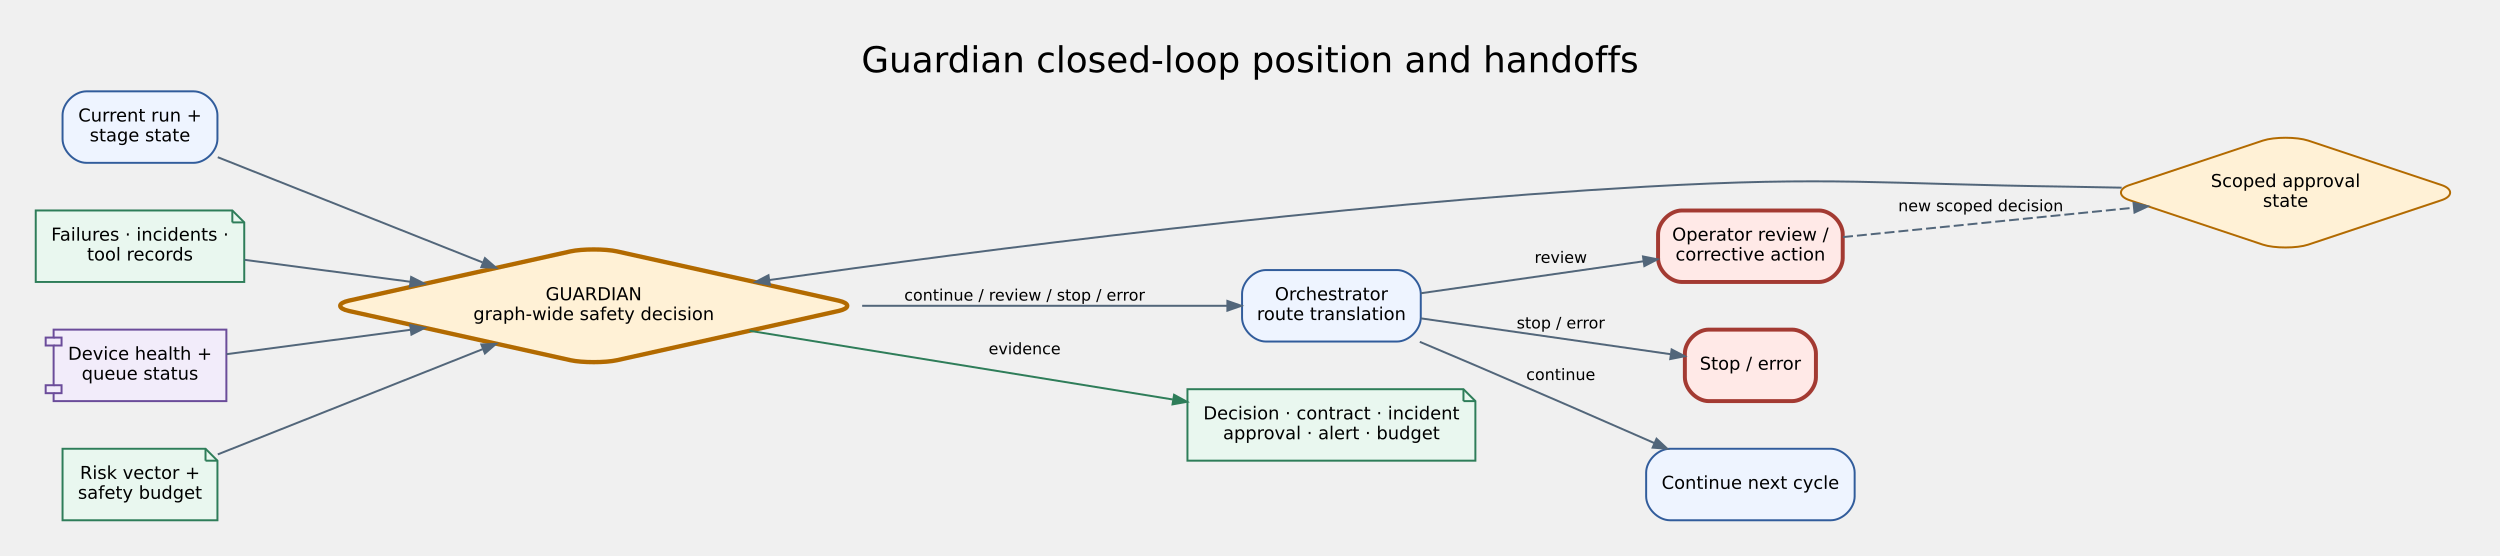
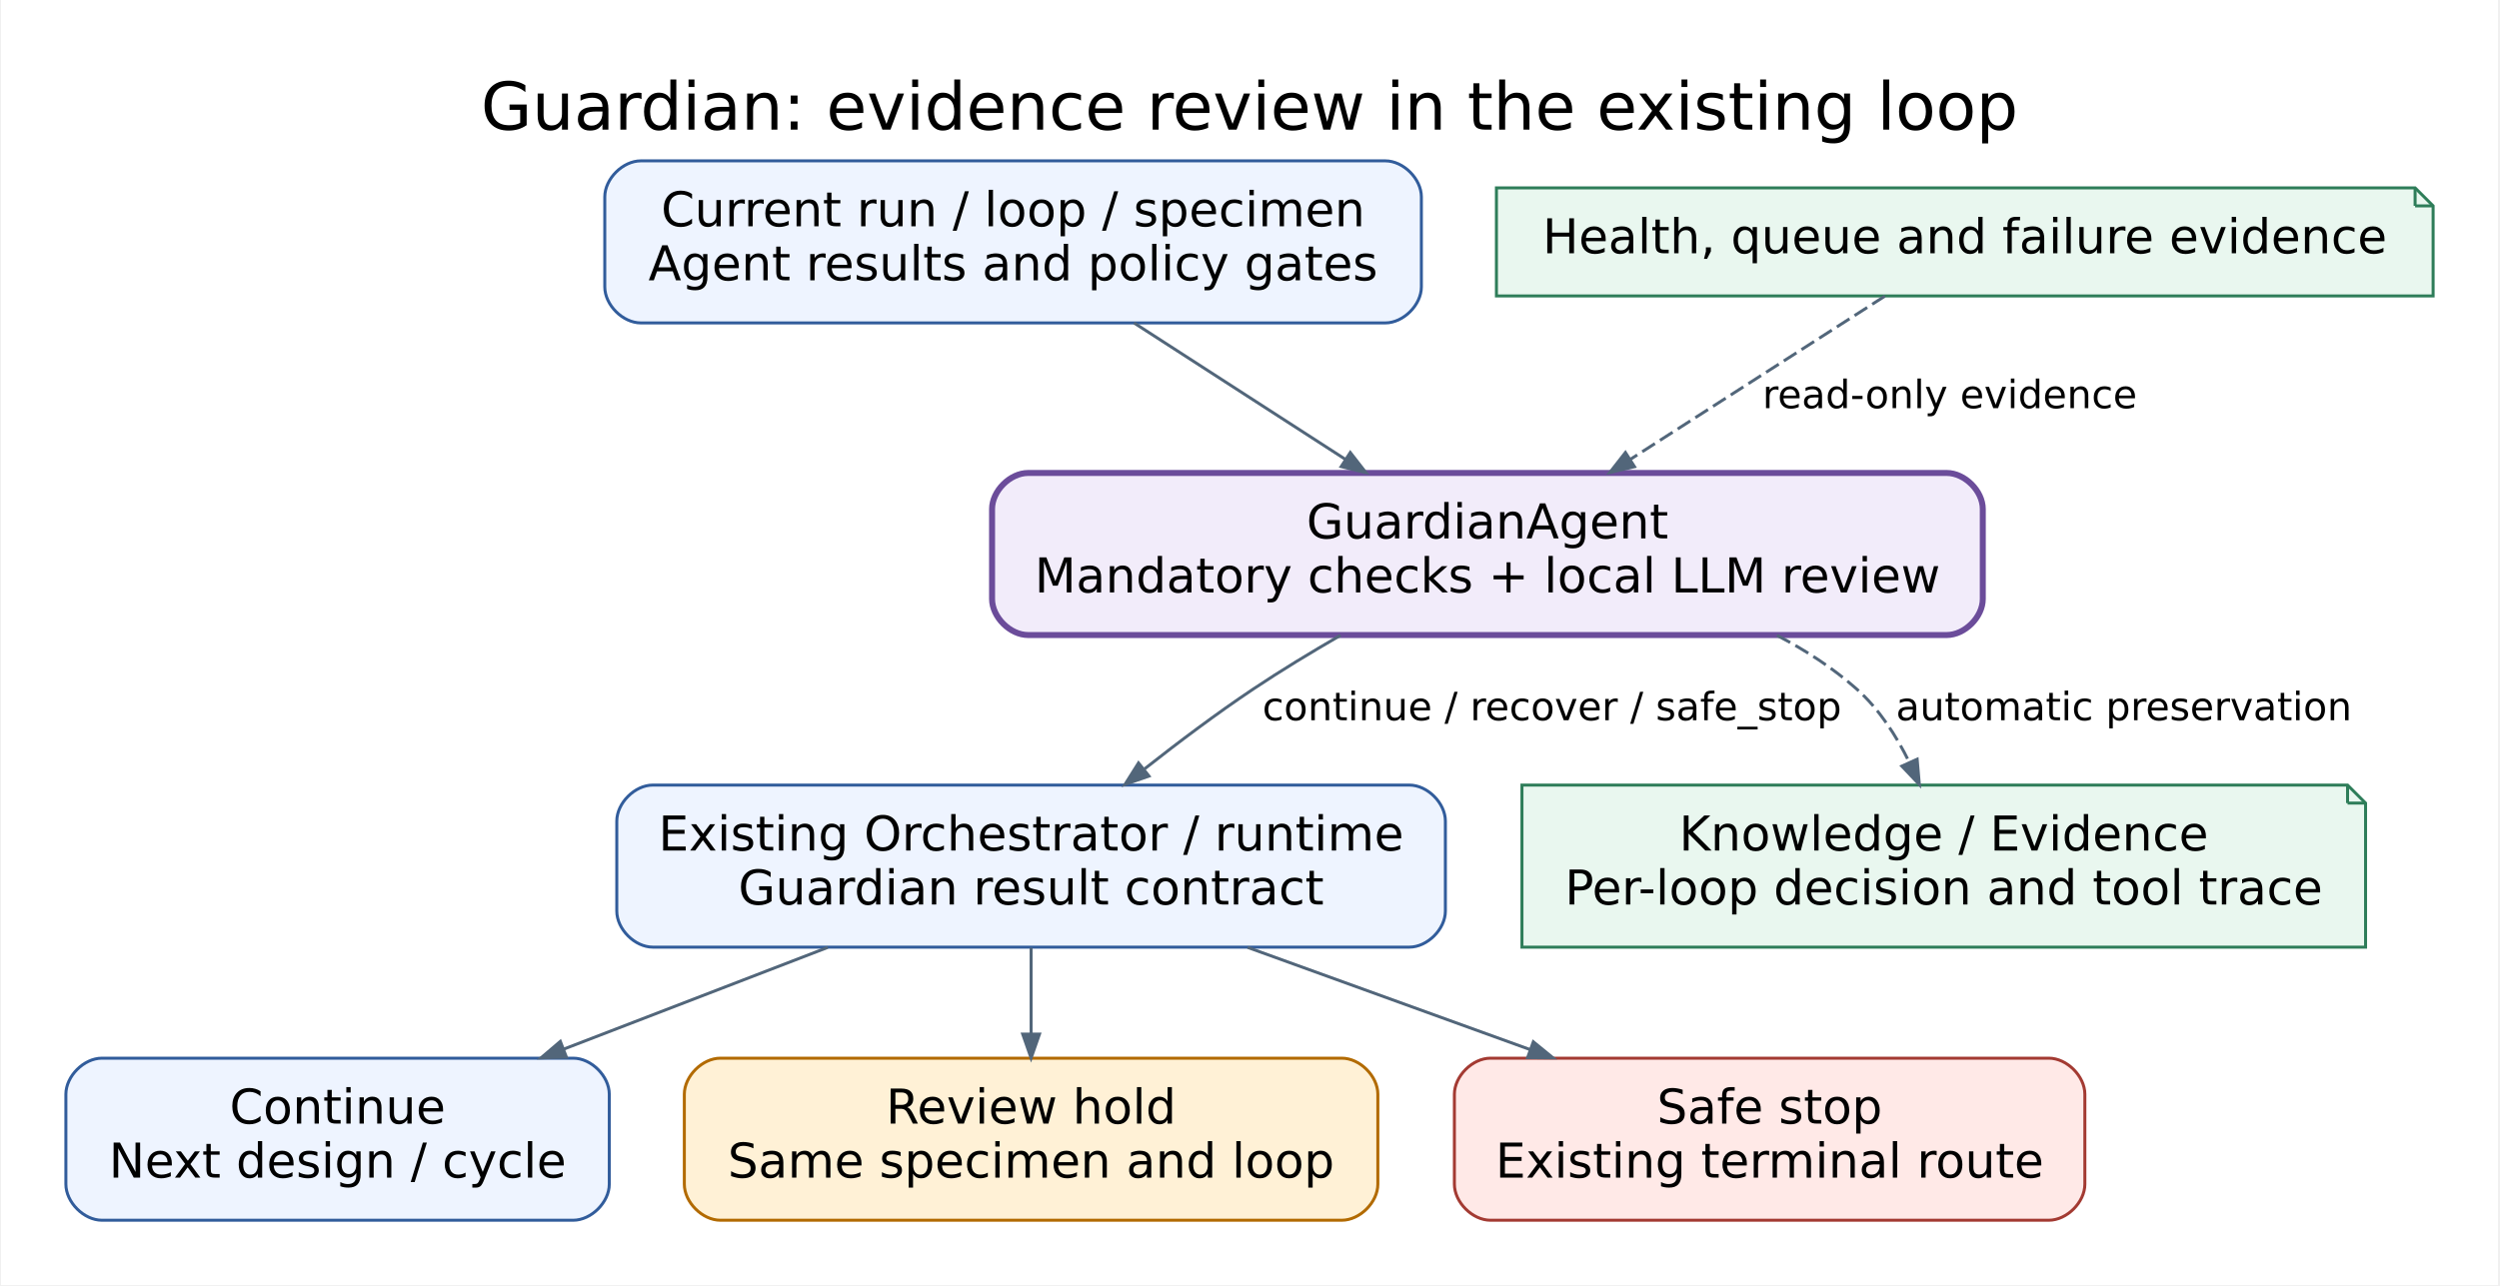
- <svg xmlns="http://www.w3.org/2000/svg" width="1259pt" height="280pt" viewBox="0.00 0.00 1259.00 280.00">
-   <g id="graph0" class="graph" transform="scale(1 1) rotate(0) translate(18 262)">
-     <text text-anchor="middle" x="611.5" y="-225.6" font-family="DejaVu Sans" font-size="18.00">Guardian closed-loop position and handoffs</text>
+ <svg xmlns="http://www.w3.org/2000/svg" width="832pt" height="428pt" viewBox="0.00 0.00 831.70 428.20">
+   <g id="graph0" class="graph" transform="scale(1 1) rotate(0) translate(21.6 406.6)">
+     <polygon fill="white" stroke="transparent" points="-21.6,21.6 -21.6,-406.6 810.1,-406.6 810.1,21.6 -21.6,21.6" />
+     <text text-anchor="middle" x="394.25" y="-363.4" font-family="DejaVu Sans" font-size="22.00">Guardian: evidence review in the existing loop</text>
    <g id="node1" class="node">
-       <path fill="#eef4ff" stroke="#315c9b" d="M79.5,-216C79.5,-216 25.5,-216 25.5,-216 19.5,-216 13.5,-210 13.5,-204 13.5,-204 13.5,-192 13.5,-192 13.5,-186 19.5,-180 25.5,-180 25.5,-180 79.5,-180 79.5,-180 85.5,-180 91.5,-186 91.5,-192 91.5,-192 91.5,-204 91.5,-204 91.5,-210 85.5,-216 79.5,-216" />
-       <text text-anchor="middle" x="52.5" y="-200.8" font-family="DejaVu Sans" font-size="9.00">Current run +</text>
-       <text text-anchor="middle" x="52.5" y="-190.8" font-family="DejaVu Sans" font-size="9.00">stage state</text>
+       <path fill="#eef4ff" stroke="#315c9b" d="M439.5,-353C439.5,-353 191.5,-353 191.5,-353 185.5,-353 179.5,-347 179.5,-341 179.5,-341 179.5,-311 179.5,-311 179.5,-305 185.5,-299 191.5,-299 191.5,-299 439.5,-299 439.5,-299 445.5,-299 451.5,-305 451.5,-311 451.5,-311 451.5,-341 451.5,-341 451.5,-347 445.5,-353 439.5,-353" />
+       <text text-anchor="middle" x="315.5" y="-331.2" font-family="DejaVu Sans" font-size="16.00">Current run / loop / specimen</text>
+       <text text-anchor="middle" x="315.5" y="-313.2" font-family="DejaVu Sans" font-size="16.00">Agent results and policy gates</text>
+     </g>
+     <g id="node3" class="node">
+       <path fill="#f2ecfa" stroke="#6b4c9a" stroke-width="2" d="M626.5,-249C626.5,-249 320.5,-249 320.5,-249 314.5,-249 308.5,-243 308.5,-237 308.5,-237 308.5,-207 308.5,-207 308.5,-201 314.5,-195 320.5,-195 320.5,-195 626.5,-195 626.5,-195 632.5,-195 638.5,-201 638.5,-207 638.5,-207 638.5,-237 638.5,-237 638.5,-243 632.5,-249 626.5,-249" />
+       <text text-anchor="middle" x="473.5" y="-227.2" font-family="DejaVu Sans" font-size="16.00">GuardianAgent</text>
+       <text text-anchor="middle" x="473.5" y="-209.2" font-family="DejaVu Sans" font-size="16.00">Mandatory checks + local LLM review</text>
+     </g>
+     <g id="edge1" class="edge">
+       <path fill="none" stroke="#52667a" d="M355.78,-299C377.24,-285.14 403.76,-268.02 426.2,-253.54" />
+       <polygon fill="#52667a" stroke="#52667a" points="427.82,-255.82 433.02,-249.13 424.78,-251.12 427.82,-255.82" />
+     </g>
+     <g id="node2" class="node">
+       <polygon fill="#e9f7ef" stroke="#2e7d59" points="782.5,-344 476.5,-344 476.5,-308 788.5,-308 788.5,-338 782.5,-344" />
+       <polyline fill="none" stroke="#2e7d59" points="782.5,-344 782.5,-338 " />
+       <polyline fill="none" stroke="#2e7d59" points="788.5,-338 782.5,-338 " />
+       <text text-anchor="middle" x="632.5" y="-322.2" font-family="DejaVu Sans" font-size="16.00">Health, queue and failure evidence</text>
+     </g>
+     <g id="edge2" class="edge">
+       <path fill="none" stroke="#52667a" stroke-dasharray="5,2" d="M605.89,-307.93C582.82,-293.13 548.89,-271.36 521.15,-253.57" />
+       <polygon fill="#52667a" stroke="#52667a" points="522.49,-251.1 514.25,-249.14 519.47,-255.82 522.49,-251.1" />
+       <text text-anchor="middle" x="627.5" y="-270.6" font-family="DejaVu Sans" font-size="13.00">read-only evidence</text>
+     </g>
+     <g id="node4" class="node">
+       <path fill="#eef4ff" stroke="#315c9b" d="M447.5,-145C447.5,-145 195.5,-145 195.5,-145 189.5,-145 183.5,-139 183.5,-133 183.5,-133 183.5,-103 183.5,-103 183.5,-97 189.5,-91 195.5,-91 195.5,-91 447.5,-91 447.5,-91 453.5,-91 459.5,-97 459.5,-103 459.5,-103 459.5,-133 459.5,-133 459.5,-139 453.5,-145 447.5,-145" />
+       <text text-anchor="middle" x="321.5" y="-123.2" font-family="DejaVu Sans" font-size="16.00">Existing Orchestrator / runtime</text>
+       <text text-anchor="middle" x="321.5" y="-105.2" font-family="DejaVu Sans" font-size="16.00">Guardian result contract</text>
+     </g>
+     <g id="edge3" class="edge">
+       <path fill="none" stroke="#52667a" d="M424.55,-194.89C414.76,-189.25 404.68,-183.13 395.5,-177 383.36,-168.89 370.67,-159.36 359.3,-150.4" />
+       <polygon fill="#52667a" stroke="#52667a" points="360.77,-148 352.77,-145.21 357.28,-152.38 360.77,-148" />
+       <text text-anchor="middle" x="495" y="-166.6" font-family="DejaVu Sans" font-size="13.00">continue / recover / safe_stop</text>
+     </g>
+     <g id="node8" class="node">
+       <polygon fill="#e9f7ef" stroke="#2e7d59" points="760,-145 485,-145 485,-91 766,-91 766,-139 760,-145" />
+       <polyline fill="none" stroke="#2e7d59" points="760,-145 760,-139 " />
+       <polyline fill="none" stroke="#2e7d59" points="766,-139 760,-139 " />
+       <text text-anchor="middle" x="625.5" y="-123.2" font-family="DejaVu Sans" font-size="16.00">Knowledge / Evidence</text>
+       <text text-anchor="middle" x="625.5" y="-105.2" font-family="DejaVu Sans" font-size="16.00">Per-loop decision and tool trace</text>
+     </g>
+     <g id="edge7" class="edge">
+       <path fill="none" stroke="#52667a" stroke-dasharray="5,2" d="M569.95,-194.88C579.53,-189.9 588.61,-184 596.5,-177 603.94,-170.41 609.69,-161.46 614.04,-152.57" />
+       <polygon fill="#52667a" stroke="#52667a" points="616.64,-153.62 617.37,-145.17 611.54,-151.32 616.64,-153.62" />
+       <text text-anchor="middle" x="685.5" y="-166.6" font-family="DejaVu Sans" font-size="13.00">automatic preservation</text>
+     </g>
+     <g id="node5" class="node">
+       <path fill="#eef4ff" stroke="#315c9b" d="M169,-54C169,-54 12,-54 12,-54 6,-54 0,-48 0,-42 0,-42 0,-12 0,-12 0,-6 6,0 12,0 12,0 169,0 169,0 175,0 181,-6 181,-12 181,-12 181,-42 181,-42 181,-48 175,-54 169,-54" />
+       <text text-anchor="middle" x="90.5" y="-32.2" font-family="DejaVu Sans" font-size="16.00">Continue</text>
+       <text text-anchor="middle" x="90.5" y="-14.2" font-family="DejaVu Sans" font-size="16.00">Next design / cycle</text>
+     </g>
+     <g id="edge4" class="edge">
+       <path fill="none" stroke="#52667a" d="M253.75,-90.9C226.13,-80.26 194.09,-67.91 165.75,-56.99" />
+       <polygon fill="#52667a" stroke="#52667a" points="166.72,-54.36 158.25,-54.1 164.7,-59.59 166.72,-54.36" />
    </g>
    <g id="node6" class="node">
-       <path fill="#fff1d6" stroke="#b26a00" stroke-width="2.2" d="M269.29,-135.4C269.29,-135.4 157.71,-110.6 157.71,-110.6 151.86,-109.3 151.86,-106.7 157.71,-105.4 157.71,-105.4 269.29,-80.6 269.29,-80.6 275.14,-79.3 286.86,-79.3 292.71,-80.6 292.71,-80.6 404.29,-105.4 404.29,-105.4 410.14,-106.7 410.14,-109.3 404.29,-110.6 404.29,-110.6 292.71,-135.4 292.71,-135.4 286.86,-136.7 275.14,-136.7 269.29,-135.4" />
-       <text text-anchor="middle" x="281" y="-110.8" font-family="DejaVu Sans" font-size="9.00">GUARDIAN</text>
-       <text text-anchor="middle" x="281" y="-100.8" font-family="DejaVu Sans" font-size="9.00">graph-wide safety decision</text>
-     </g>
-     <g id="edge1" class="edge">
-       <path fill="none" stroke="#52667a" d="M91.67,-182.83C128.21,-168.31 183.74,-146.25 225.05,-129.84" />
-       <polygon fill="#52667a" stroke="#52667a" points="226.21,-132.01 231.81,-127.15 224.4,-127.46 226.21,-132.01" />
-     </g>
-     <g id="node2" class="node">
-       <polygon fill="#e9f7ef" stroke="#2e7d59" points="99,-156 0,-156 0,-120 105,-120 105,-150 99,-156" />
-       <polyline fill="none" stroke="#2e7d59" points="99,-156 99,-150 " />
-       <polyline fill="none" stroke="#2e7d59" points="105,-150 99,-150 " />
-       <text text-anchor="middle" x="52.5" y="-140.8" font-family="DejaVu Sans" font-size="9.00">Failures · incidents ·</text>
-       <text text-anchor="middle" x="52.5" y="-130.8" font-family="DejaVu Sans" font-size="9.00">tool records</text>
-     </g>
-     <g id="edge2" class="edge">
-       <path fill="none" stroke="#52667a" d="M105.18,-131.15C129.85,-127.89 160.13,-123.88 188.51,-120.12" />
-       <polygon fill="#52667a" stroke="#52667a" points="189.07,-122.52 195.68,-119.17 188.42,-117.66 189.07,-122.52" />
-     </g>
-     <g id="node3" class="node">
-       <polygon fill="#f2ecfa" stroke="#6b4c9a" points="96,-96 9,-96 9,-92 5,-92 5,-88 9,-88 9,-68 5,-68 5,-64 9,-64 9,-60 96,-60 96,-96" />
-       <polyline fill="none" stroke="#6b4c9a" points="9,-92 13,-92 13,-88 9,-88 " />
-       <polyline fill="none" stroke="#6b4c9a" points="9,-68 13,-68 13,-64 9,-64 " />
-       <text text-anchor="middle" x="52.5" y="-80.8" font-family="DejaVu Sans" font-size="9.00">Device health +</text>
-       <text text-anchor="middle" x="52.5" y="-70.8" font-family="DejaVu Sans" font-size="9.00">queue status</text>
-     </g>
-     <g id="edge3" class="edge">
-       <path fill="none" stroke="#52667a" d="M96.1,-83.64C122.19,-87.1 156.61,-91.66 188.61,-95.9" />
-       <polygon fill="#52667a" stroke="#52667a" points="188.57,-98.36 195.83,-96.85 189.21,-93.5 188.57,-98.36" />
-     </g>
-     <g id="node4" class="node">
-       <path fill="#fff1d6" stroke="#b26a00" d="M1121.62,-191.21C1121.62,-191.21 1054.38,-168.79 1054.38,-168.79 1048.69,-166.9 1048.69,-163.1 1054.38,-161.21 1054.38,-161.21 1121.62,-138.79 1121.62,-138.79 1127.31,-136.9 1138.69,-136.9 1144.38,-138.79 1144.38,-138.79 1211.62,-161.21 1211.62,-161.21 1217.31,-163.1 1217.31,-166.9 1211.62,-168.79 1211.62,-168.79 1144.38,-191.21 1144.38,-191.21 1138.69,-193.1 1127.31,-193.1 1121.62,-191.21" />
-       <text text-anchor="middle" x="1133" y="-167.8" font-family="DejaVu Sans" font-size="9.00">Scoped approval</text>
-       <text text-anchor="middle" x="1133" y="-157.8" font-family="DejaVu Sans" font-size="9.00">state</text>
-     </g>
-     <g id="edge4" class="edge">
-       <path fill="none" stroke="#52667a" d="M1050.46,-167.49C1041.2,-167.7 1031.9,-167.88 1023,-168 928.79,-169.3 905.07,-173.32 811,-168 654.94,-159.18 474.21,-135.83 369.51,-120.99" />
-       <polygon fill="#52667a" stroke="#52667a" points="369.69,-118.55 362.42,-119.99 369,-123.4 369.69,-118.55" />
-     </g>
-     <g id="node5" class="node">
-       <polygon fill="#e9f7ef" stroke="#2e7d59" points="85.5,-36 13.5,-36 13.5,0 91.5,0 91.5,-30 85.5,-36" />
-       <polyline fill="none" stroke="#2e7d59" points="85.5,-36 85.5,-30 " />
-       <polyline fill="none" stroke="#2e7d59" points="91.5,-30 85.5,-30 " />
-       <text text-anchor="middle" x="52.5" y="-20.8" font-family="DejaVu Sans" font-size="9.00">Risk vector +</text>
-       <text text-anchor="middle" x="52.5" y="-10.8" font-family="DejaVu Sans" font-size="9.00">safety budget</text>
+       <path fill="#fff1d6" stroke="#b26a00" d="M425,-54C425,-54 218,-54 218,-54 212,-54 206,-48 206,-42 206,-42 206,-12 206,-12 206,-6 212,0 218,0 218,0 425,0 425,0 431,0 437,-6 437,-12 437,-12 437,-42 437,-42 437,-48 431,-54 425,-54" />
+       <text text-anchor="middle" x="321.5" y="-32.2" font-family="DejaVu Sans" font-size="16.00">Review hold</text>
+       <text text-anchor="middle" x="321.5" y="-14.2" font-family="DejaVu Sans" font-size="16.00">Same specimen and loop</text>
    </g>
    <g id="edge5" class="edge">
-       <path fill="none" stroke="#52667a" d="M91.67,-33.17C128.21,-47.69 183.74,-69.75 225.05,-86.16" />
-       <polygon fill="#52667a" stroke="#52667a" points="224.4,-88.54 231.81,-88.85 226.21,-83.99 224.4,-88.54" />
+       <path fill="none" stroke="#52667a" d="M321.5,-90.78C321.5,-81.82 321.5,-71.66 321.5,-62.16" />
+       <polygon fill="#52667a" stroke="#52667a" points="324.3,-62.03 321.5,-54.03 318.7,-62.03 324.3,-62.03" />
    </g>
    <g id="node7" class="node">
-       <path fill="#eef4ff" stroke="#315c9b" d="M685.5,-126C685.5,-126 619.5,-126 619.5,-126 613.5,-126 607.5,-120 607.5,-114 607.5,-114 607.5,-102 607.5,-102 607.5,-96 613.5,-90 619.5,-90 619.5,-90 685.5,-90 685.5,-90 691.5,-90 697.5,-96 697.5,-102 697.5,-102 697.5,-114 697.5,-114 697.5,-120 691.5,-126 685.5,-126" />
-       <text text-anchor="middle" x="652.5" y="-110.8" font-family="DejaVu Sans" font-size="9.00">Orchestrator</text>
-       <text text-anchor="middle" x="652.5" y="-100.8" font-family="DejaVu Sans" font-size="9.00">route translation</text>
+       <path fill="#ffe9e7" stroke="#a33a32" d="M660.5,-54C660.5,-54 474.5,-54 474.5,-54 468.5,-54 462.5,-48 462.5,-42 462.5,-42 462.5,-12 462.5,-12 462.5,-6 468.5,0 474.5,0 474.5,0 660.5,0 660.5,0 666.5,0 672.5,-6 672.5,-12 672.5,-12 672.5,-42 672.5,-42 672.5,-48 666.5,-54 660.5,-54" />
+       <text text-anchor="middle" x="567.5" y="-32.2" font-family="DejaVu Sans" font-size="16.00">Safe stop</text>
+       <text text-anchor="middle" x="567.5" y="-14.2" font-family="DejaVu Sans" font-size="16.00">Existing terminal route</text>
    </g>
    <g id="edge6" class="edge">
-       <path fill="none" stroke="#52667a" d="M416.18,-108C480,-108 552.54,-108 600,-108" />
-       <polygon fill="#52667a" stroke="#52667a" points="600.11,-110.45 607.11,-108 600.11,-105.55 600.11,-110.45" />
-       <text text-anchor="middle" x="498" y="-110.6" font-family="DejaVu Sans" font-size="8.00">continue / review / stop / error</text>
-     </g>
-     <g id="node11" class="node">
-       <polygon fill="#e9f7ef" stroke="#2e7d59" points="719,-66 580,-66 580,-30 725,-30 725,-60 719,-66" />
-       <polyline fill="none" stroke="#2e7d59" points="719,-66 719,-60 " />
-       <polyline fill="none" stroke="#2e7d59" points="725,-60 719,-60 " />
-       <text text-anchor="middle" x="652.5" y="-50.8" font-family="DejaVu Sans" font-size="9.00">Decision · contract · incident</text>
-       <text text-anchor="middle" x="652.5" y="-40.8" font-family="DejaVu Sans" font-size="9.00">approval · alert · budget</text>
-     </g>
-     <g id="edge10" class="edge">
-       <path fill="none" stroke="#2e7d59" d="M359.46,-95.42C422.02,-85.26 509.69,-71.03 572.62,-60.81" />
-       <polygon fill="#2e7d59" stroke="#2e7d59" points="573.27,-63.19 579.78,-59.65 572.48,-58.35 573.27,-63.19" />
-       <text text-anchor="middle" x="498" y="-83.6" font-family="DejaVu Sans" font-size="8.00">evidence</text>
-     </g>
-     <g id="node8" class="node">
-       <path fill="#ffe9e7" stroke="#a33a32" stroke-width="2" d="M898,-156C898,-156 829,-156 829,-156 823,-156 817,-150 817,-144 817,-144 817,-132 817,-132 817,-126 823,-120 829,-120 829,-120 898,-120 898,-120 904,-120 910,-126 910,-132 910,-132 910,-144 910,-144 910,-150 904,-156 898,-156" />
-       <text text-anchor="middle" x="863.5" y="-140.8" font-family="DejaVu Sans" font-size="9.00">Operator review /</text>
-       <text text-anchor="middle" x="863.5" y="-130.8" font-family="DejaVu Sans" font-size="9.00">corrective action</text>
-     </g>
-     <g id="edge8" class="edge">
-       <path fill="none" stroke="#52667a" d="M697.57,-114.33C730.22,-119.01 774.86,-125.42 809.46,-130.39" />
-       <polygon fill="#52667a" stroke="#52667a" points="809.41,-132.85 816.68,-131.42 810.1,-128 809.41,-132.85" />
-       <text text-anchor="middle" x="768" y="-129.6" font-family="DejaVu Sans" font-size="8.00">review</text>
-     </g>
-     <g id="node9" class="node">
-       <path fill="#ffe9e7" stroke="#a33a32" stroke-width="2" d="M884.5,-96C884.5,-96 842.5,-96 842.5,-96 836.5,-96 830.5,-90 830.5,-84 830.5,-84 830.5,-72 830.5,-72 830.5,-66 836.5,-60 842.5,-60 842.5,-60 884.5,-60 884.5,-60 890.5,-60 896.5,-66 896.5,-72 896.5,-72 896.5,-84 896.5,-84 896.5,-90 890.5,-96 884.5,-96" />
-       <text text-anchor="middle" x="863.5" y="-75.8" font-family="DejaVu Sans" font-size="9.00">Stop / error</text>
-     </g>
-     <g id="edge9" class="edge">
-       <path fill="none" stroke="#52667a" d="M697.57,-101.67C734.69,-96.35 787.31,-88.79 823.06,-83.66" />
-       <polygon fill="#52667a" stroke="#52667a" points="823.84,-86.02 830.42,-82.6 823.14,-81.17 823.84,-86.02" />
-       <text text-anchor="middle" x="768" y="-96.6" font-family="DejaVu Sans" font-size="8.00">stop / error</text>
-     </g>
-     <g id="node10" class="node">
-       <path fill="#eef4ff" stroke="#315c9b" d="M904,-36C904,-36 823,-36 823,-36 817,-36 811,-30 811,-24 811,-24 811,-12 811,-12 811,-6 817,0 823,0 823,0 904,0 904,0 910,0 916,-6 916,-12 916,-12 916,-24 916,-24 916,-30 910,-36 904,-36" />
-       <text text-anchor="middle" x="863.5" y="-15.8" font-family="DejaVu Sans" font-size="9.00">Continue next cycle</text>
-     </g>
-     <g id="edge7" class="edge">
-       <path fill="none" stroke="#52667a" d="M697.02,-89.85C706.27,-85.97 715.97,-81.87 725,-78 755.02,-65.15 788.62,-50.5 815.08,-38.89" />
-       <polygon fill="#52667a" stroke="#52667a" points="816.23,-41.06 821.65,-36 814.26,-36.57 816.23,-41.06" />
-       <text text-anchor="middle" x="768" y="-70.6" font-family="DejaVu Sans" font-size="8.00">continue</text>
-     </g>
-     <g id="edge11" class="edge">
-       <path fill="none" stroke="#52667a" stroke-dasharray="5,2" d="M910.18,-142.61C950.28,-146.66 1009.38,-152.62 1056.5,-157.38" />
-       <polygon fill="#52667a" stroke="#52667a" points="1056.45,-159.84 1063.66,-158.1 1056.94,-154.96 1056.45,-159.84" />
-       <text text-anchor="middle" x="979.5" y="-155.6" font-family="DejaVu Sans" font-size="8.00">new scoped decision</text>
+       <path fill="none" stroke="#52667a" d="M393.65,-90.9C423.18,-80.21 457.47,-67.81 487.75,-56.85" />
+       <polygon fill="#52667a" stroke="#52667a" points="488.79,-59.46 495.36,-54.1 486.88,-54.19 488.79,-59.46" />
    </g>
  </g>
</svg>
